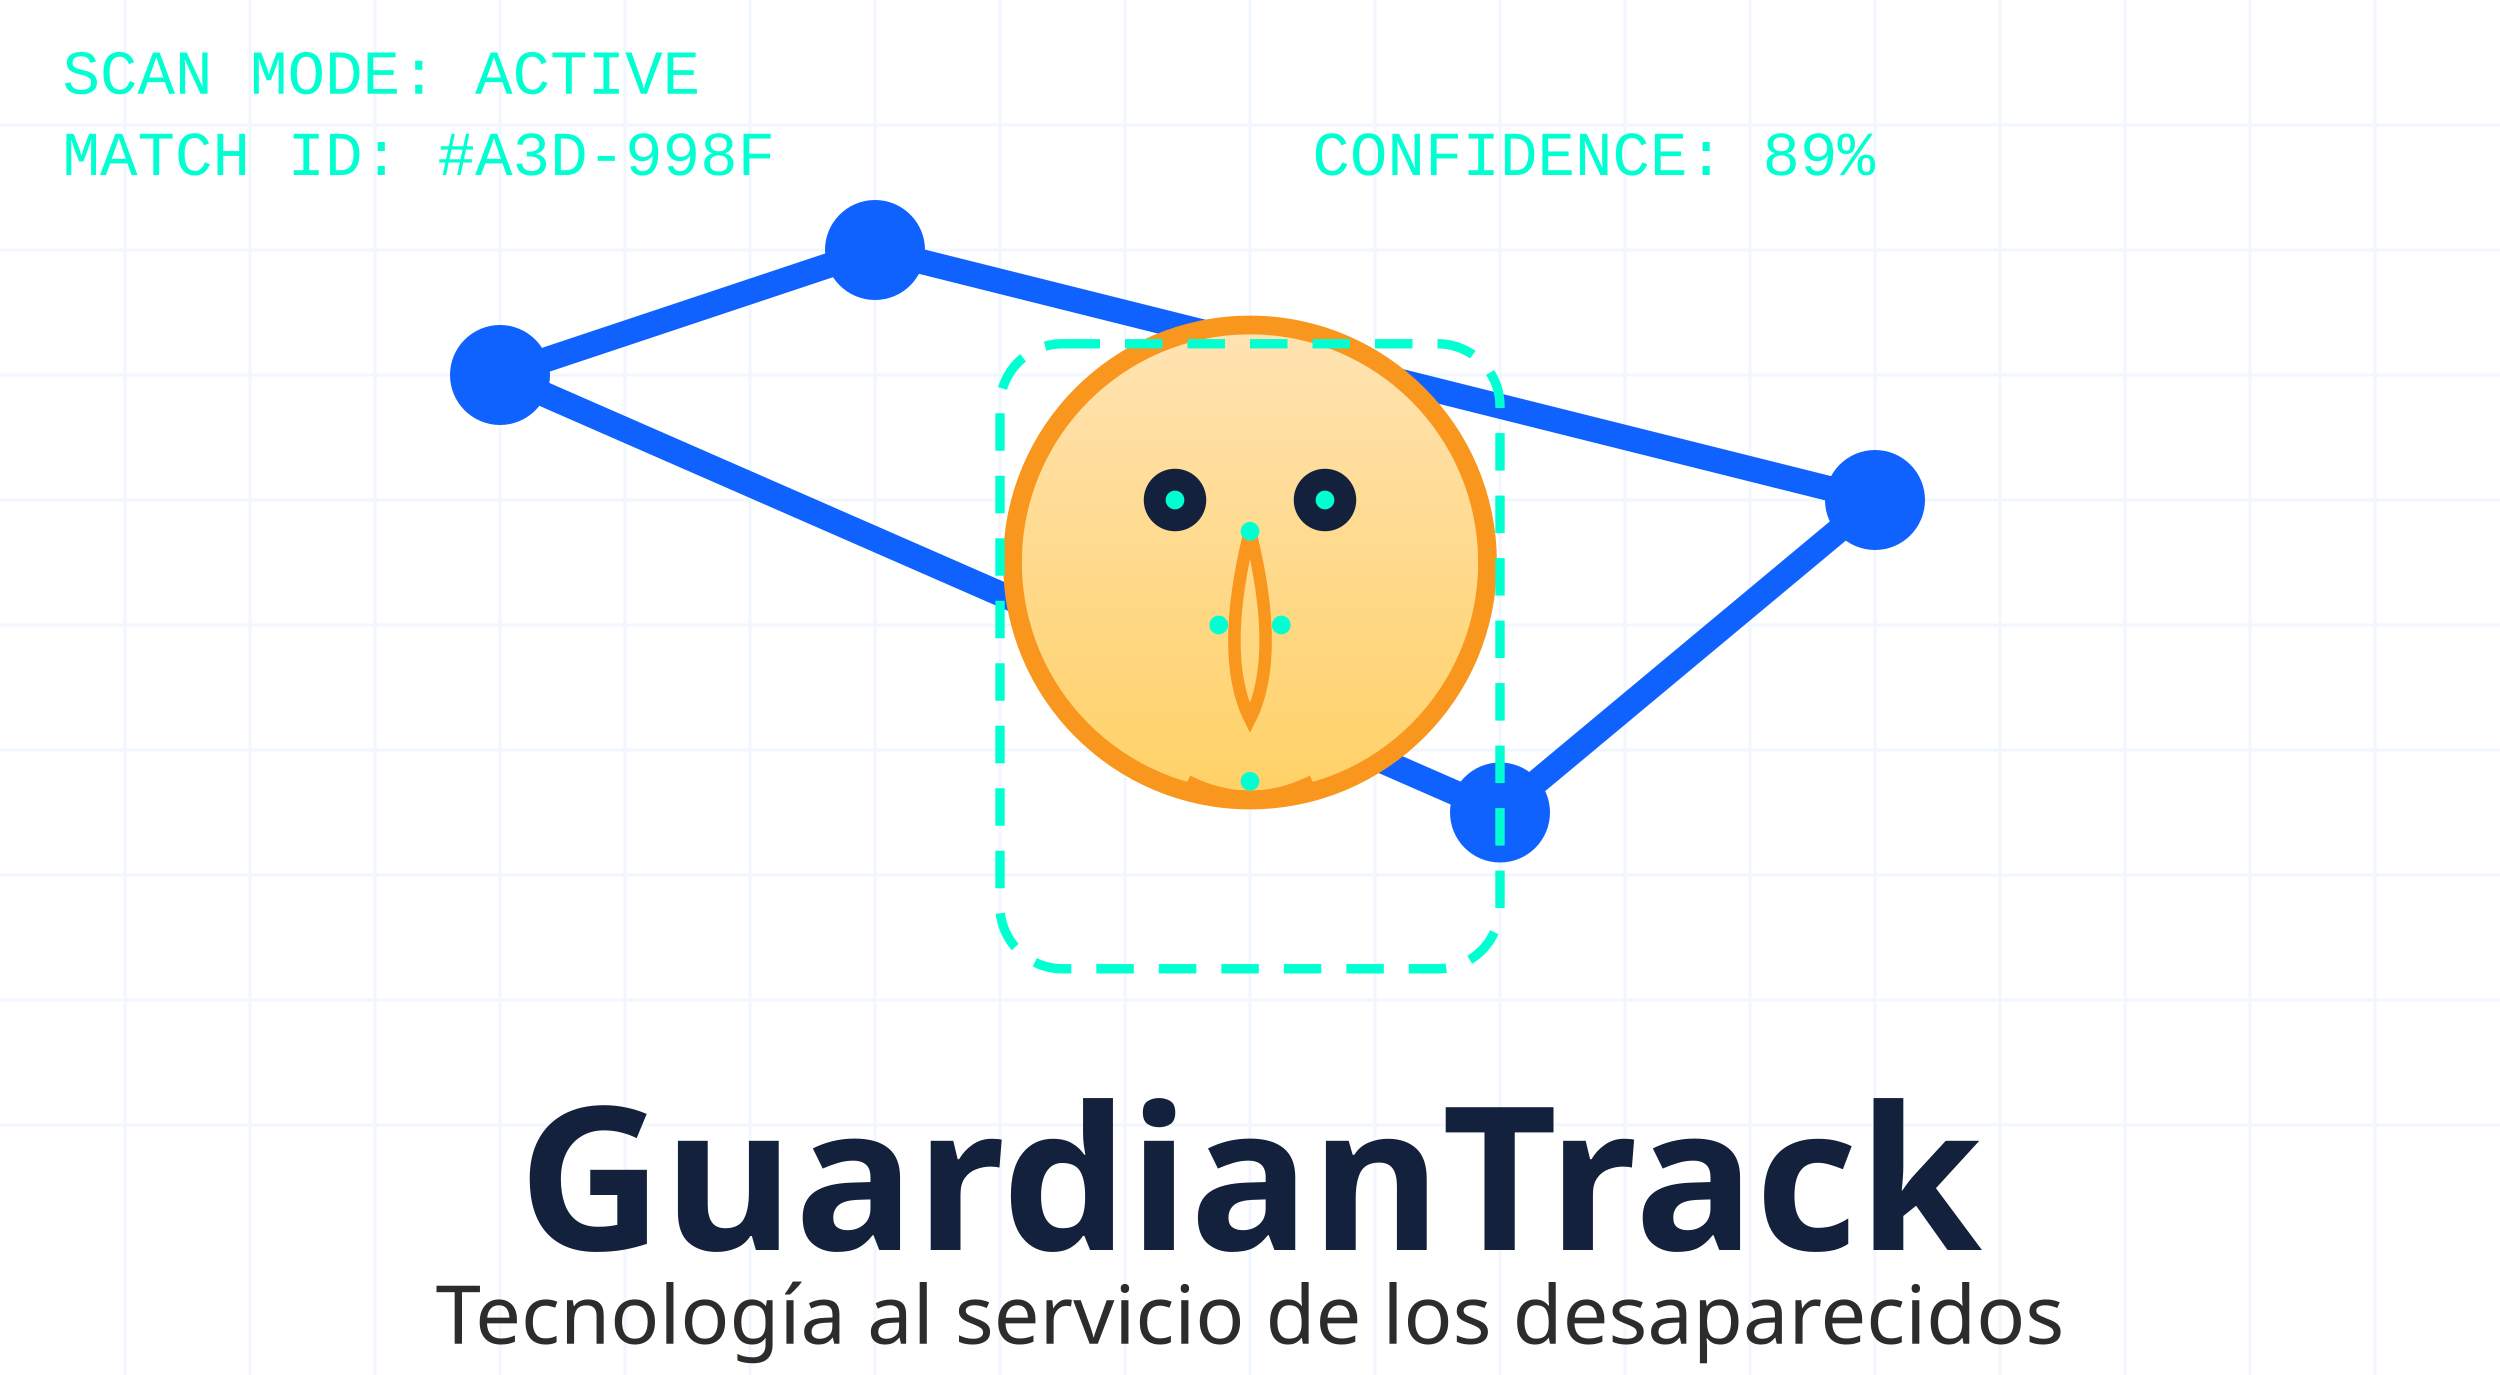
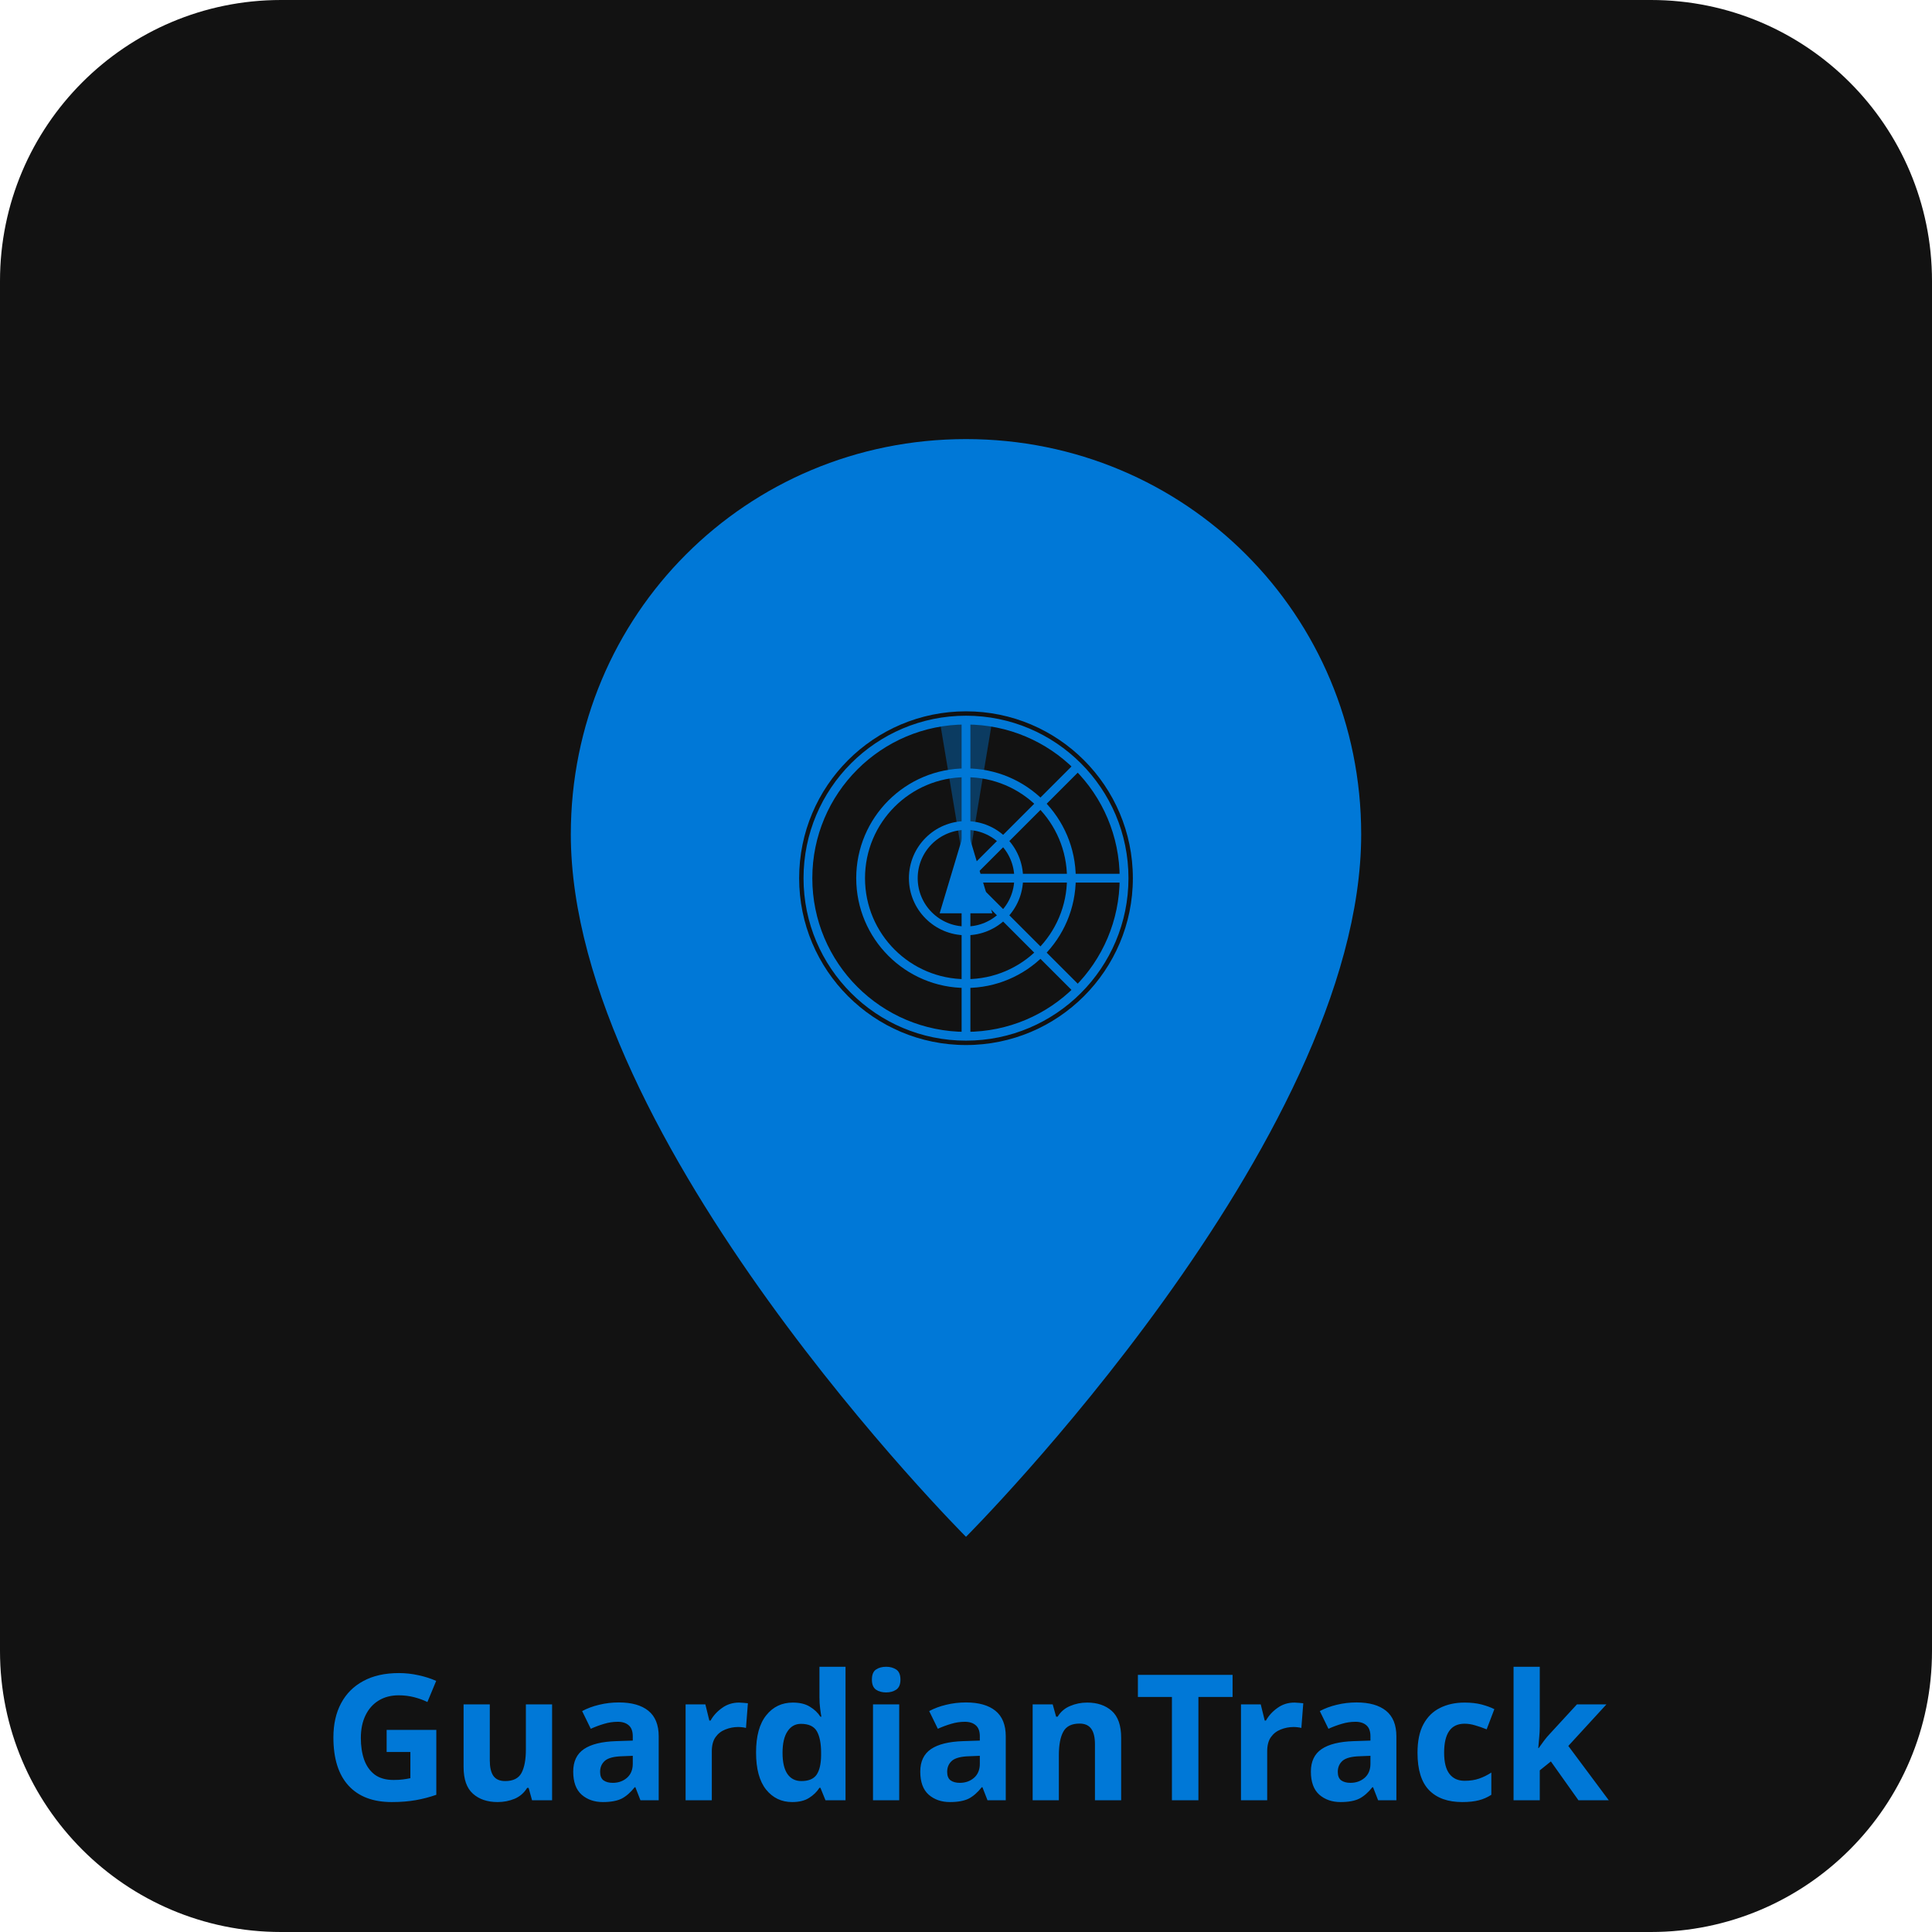
- <svg xmlns="http://www.w3.org/2000/svg" width="400" height="220" viewBox="0 0 400 220" fill="none">
-   <g stroke="#D3E3FC" stroke-width="0.5" opacity="0.3">
-     <path d="M0 20H400M0 40H400M0 60H400M0 80H400M0 100H400M0 120H400M0 140H400M0 160H400M0 180H400" />
-     <path d="M20 0V220M40 0V220M60 0V220M80 0V220M100 0V220M120 0V220M140 0V220M160 0V220M180 0V220M200 0V220              M220 0V220M240 0V220M260 0V220M280 0V220M300 0V220M320 0V220M340 0V220M360 0V220M380 0V220" />
+ <svg xmlns="http://www.w3.org/2000/svg" width="220" height="220" viewBox="0 0 220 220" fill="none">
+   <rect width="220" height="220" rx="32" fill="#121212" />
+   <path d="M110,50 C135,50 155,70 155,95 C155,130 110,175 110,175 C110,175 65,130 65,95 C65,70 85,50 110,50 Z" fill="#0078D7" />
+   <circle cx="110" cy="100" r="20" fill="#121212" stroke="#0078D7" stroke-width="2" />
+   <g transform="translate(110,100)">
+     <circle r="18" stroke="#0078D7" stroke-width="1" fill="none" />
+     <circle r="12" stroke="#0078D7" stroke-width="1" fill="none" />
+     <circle r="6" stroke="#0078D7" stroke-width="1" fill="none" />
+     <line x1="0" y1="0" x2="0" y2="-18" stroke="#0078D7" stroke-width="1" />
+     <line x1="0" y1="0" x2="12.7" y2="-12.7" stroke="#0078D7" stroke-width="1" />
+     <line x1="0" y1="0" x2="18" y2="0" stroke="#0078D7" stroke-width="1" />
+     <line x1="0" y1="0" x2="12.7" y2="12.7" stroke="#0078D7" stroke-width="1" />
+     <line x1="0" y1="0" x2="0" y2="18" stroke="#0078D7" stroke-width="1" />
+     <path id="radarSweep" d="M0 0 L3 -18 L-3 -18 Z" fill="#0078D7" opacity="0.4" transform-origin="0 0">
+       <animateTransform attributeName="transform" attributeType="XML" type="rotate" from="0" to="360" dur="4s" repeatCount="indefinite" />
+     </path>
+     <path d="M0 -6 L3 4 L-3 4 Z" fill="#0078D7" />
  </g>
-   <circle cx="80" cy="60" r="8" fill="#0F62FE" />
-   <circle cx="140" cy="40" r="8" fill="#0F62FE" />
-   <circle cx="300" cy="80" r="8" fill="#0F62FE" />
-   <circle cx="240" cy="130" r="8" fill="#0F62FE" />
-   <line x1="80" y1="60" x2="140" y2="40" stroke="#0F62FE" stroke-width="4" />
-   <line x1="140" y1="40" x2="300" y2="80" stroke="#0F62FE" stroke-width="4" />
-   <line x1="80" y1="60" x2="240" y2="130" stroke="#0F62FE" stroke-width="4" />
-   <line x1="240" y1="130" x2="300" y2="80" stroke="#0F62FE" stroke-width="4" />
-   <circle cx="200" cy="90" r="38" fill="url(#faceGrad)" stroke="#F8961E" stroke-width="3" />
-   <circle cx="188" cy="80" r="5" fill="#14213D" />
-   <circle cx="212" cy="80" r="5" fill="#14213D" />
-   <path d="M200 85 Q195 105 200 115 Q205 105 200 85" stroke="#F8961E" stroke-width="2" fill="none" />
-   <path d="M190 125 Q200 130 210 125" stroke="#F8961E" stroke-width="2" fill="none" />
-   <circle cx="188" cy="80" r="1.5" fill="#00FFD1">
-     <animate attributeName="fill" values="#00FFD1;#14213D;#00FFD1" dur="3s" repeatCount="indefinite" begin="0s" />
-   </circle>
-   <circle cx="212" cy="80" r="1.5" fill="#00FFD1">
-     <animate attributeName="fill" values="#00FFD1;#14213D;#00FFD1" dur="3s" repeatCount="indefinite" begin="0.5s" />
-   </circle>
-   <circle cx="200" cy="85" r="1.5" fill="#00FFD1">
-     <animate attributeName="fill" values="#00FFD1;#14213D;#00FFD1" dur="3s" repeatCount="indefinite" begin="1s" />
-   </circle>
-   <circle cx="195" cy="100" r="1.5" fill="#00FFD1">
-     <animate attributeName="fill" values="#00FFD1;#14213D;#00FFD1" dur="3s" repeatCount="indefinite" begin="1.5s" />
-   </circle>
-   <circle cx="205" cy="100" r="1.5" fill="#00FFD1">
-     <animate attributeName="fill" values="#00FFD1;#14213D;#00FFD1" dur="3s" repeatCount="indefinite" begin="2s" />
-   </circle>
-   <circle cx="200" cy="125" r="1.5" fill="#00FFD1">
-     <animate attributeName="fill" values="#00FFD1;#14213D;#00FFD1" dur="3s" repeatCount="indefinite" begin="2.5s" />
-   </circle>
-   <rect x="160" y="55" width="80" height="100" rx="10" ry="10" stroke="#00FFD1" stroke-width="1.5" stroke-dasharray="6 4">
-     <animate attributeName="stroke-opacity" values="1;0.3;1" dur="2s" repeatCount="indefinite" />
-   </rect>
-   <text x="200" y="200" font-family="Montserrat, sans-serif" font-weight="800" font-size="32" fill="#14213D" text-anchor="middle">
+   <text x="110" y="205" font-size="20" text-anchor="middle" fill="#0078D7" font-family="Segoe UI, sans-serif" font-weight="600">
    GuardianTrack
  </text>
-   <text x="200" y="215" font-family="Montserrat, sans-serif" font-weight="500" font-size="13" fill="#2C2C2C" text-anchor="middle">
-     Tecnología al servicio de los desaparecidos
-   </text>
-   <text x="10" y="15" font-family="Courier New, monospace" font-size="10" fill="#00FFD1">SCAN MODE: ACTIVE</text>
-   <text x="10" y="28" font-family="Courier New, monospace" font-size="10" fill="#00FFD1">MATCH ID: #A3D-998F</text>
-   <text x="300" y="28" font-family="Courier New, monospace" font-size="10" fill="#00FFD1" text-anchor="end">CONFIDENCE: 89%</text>
-   <defs>
-     <linearGradient id="faceGrad" x1="0" y1="0" x2="0" y2="1">
-       <stop offset="0%" stop-color="#FFE3B3" />
-       <stop offset="100%" stop-color="#FFD166" />
-     </linearGradient>
-   </defs>
</svg>
